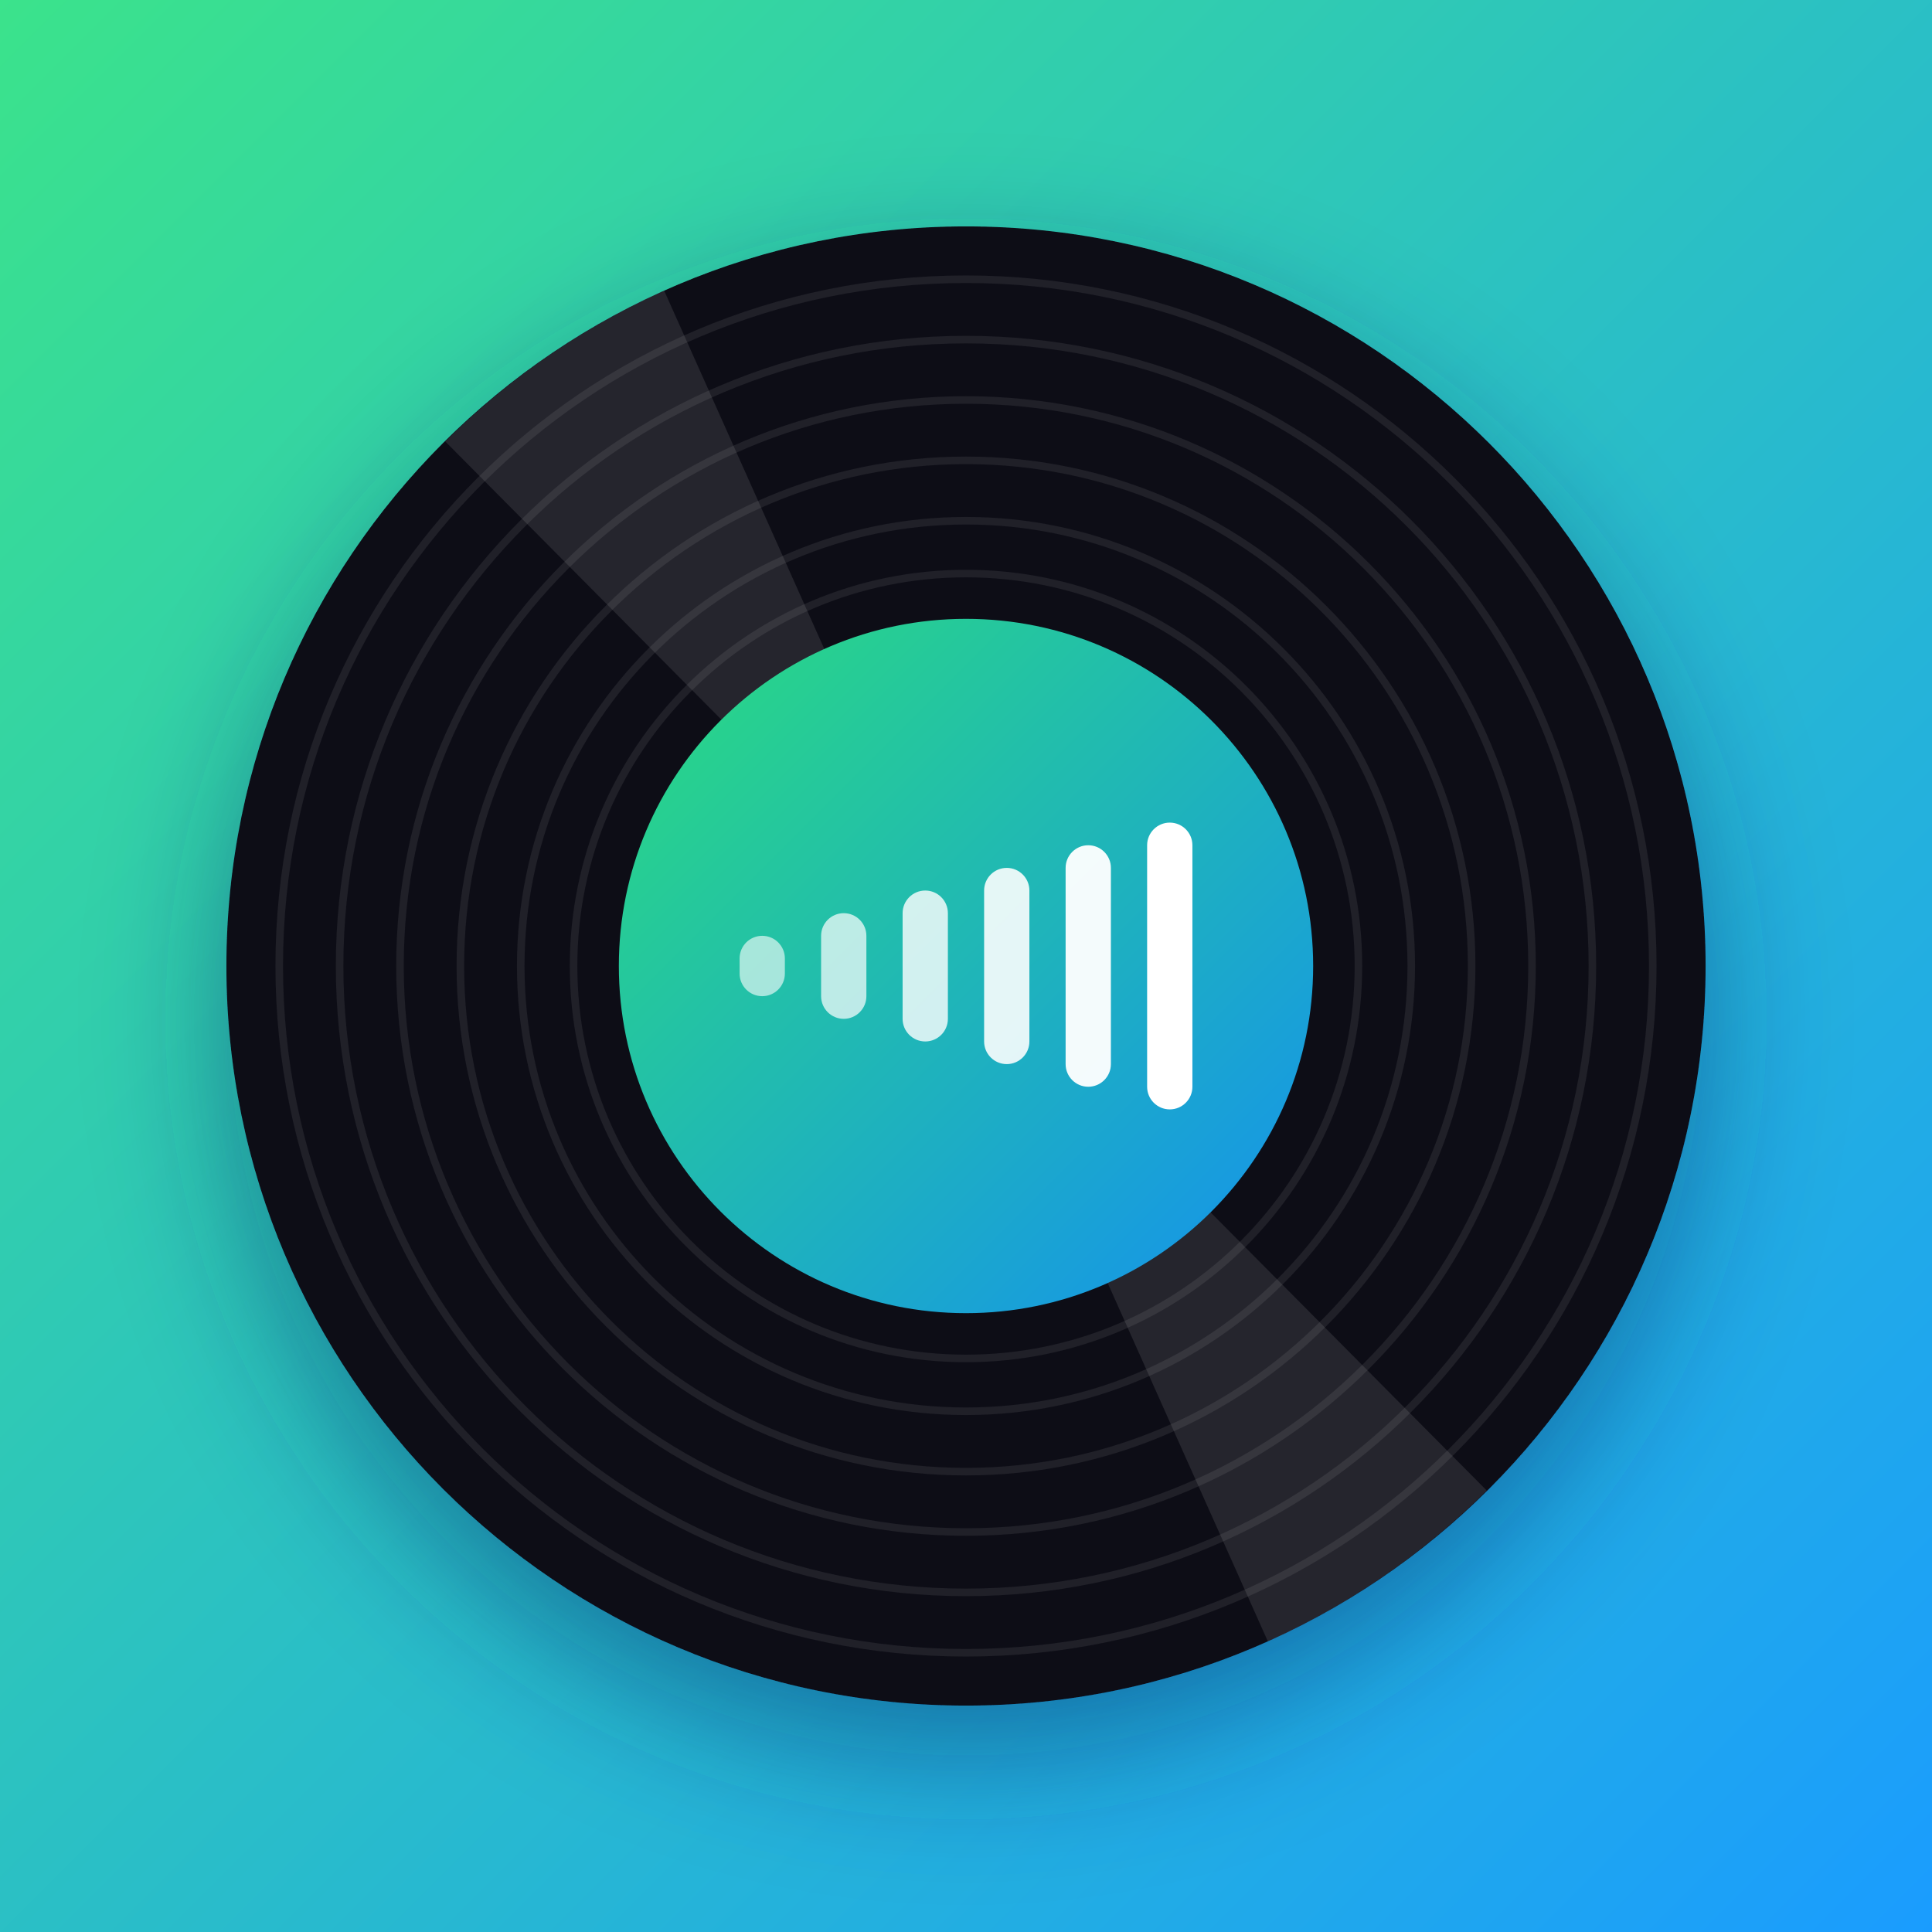
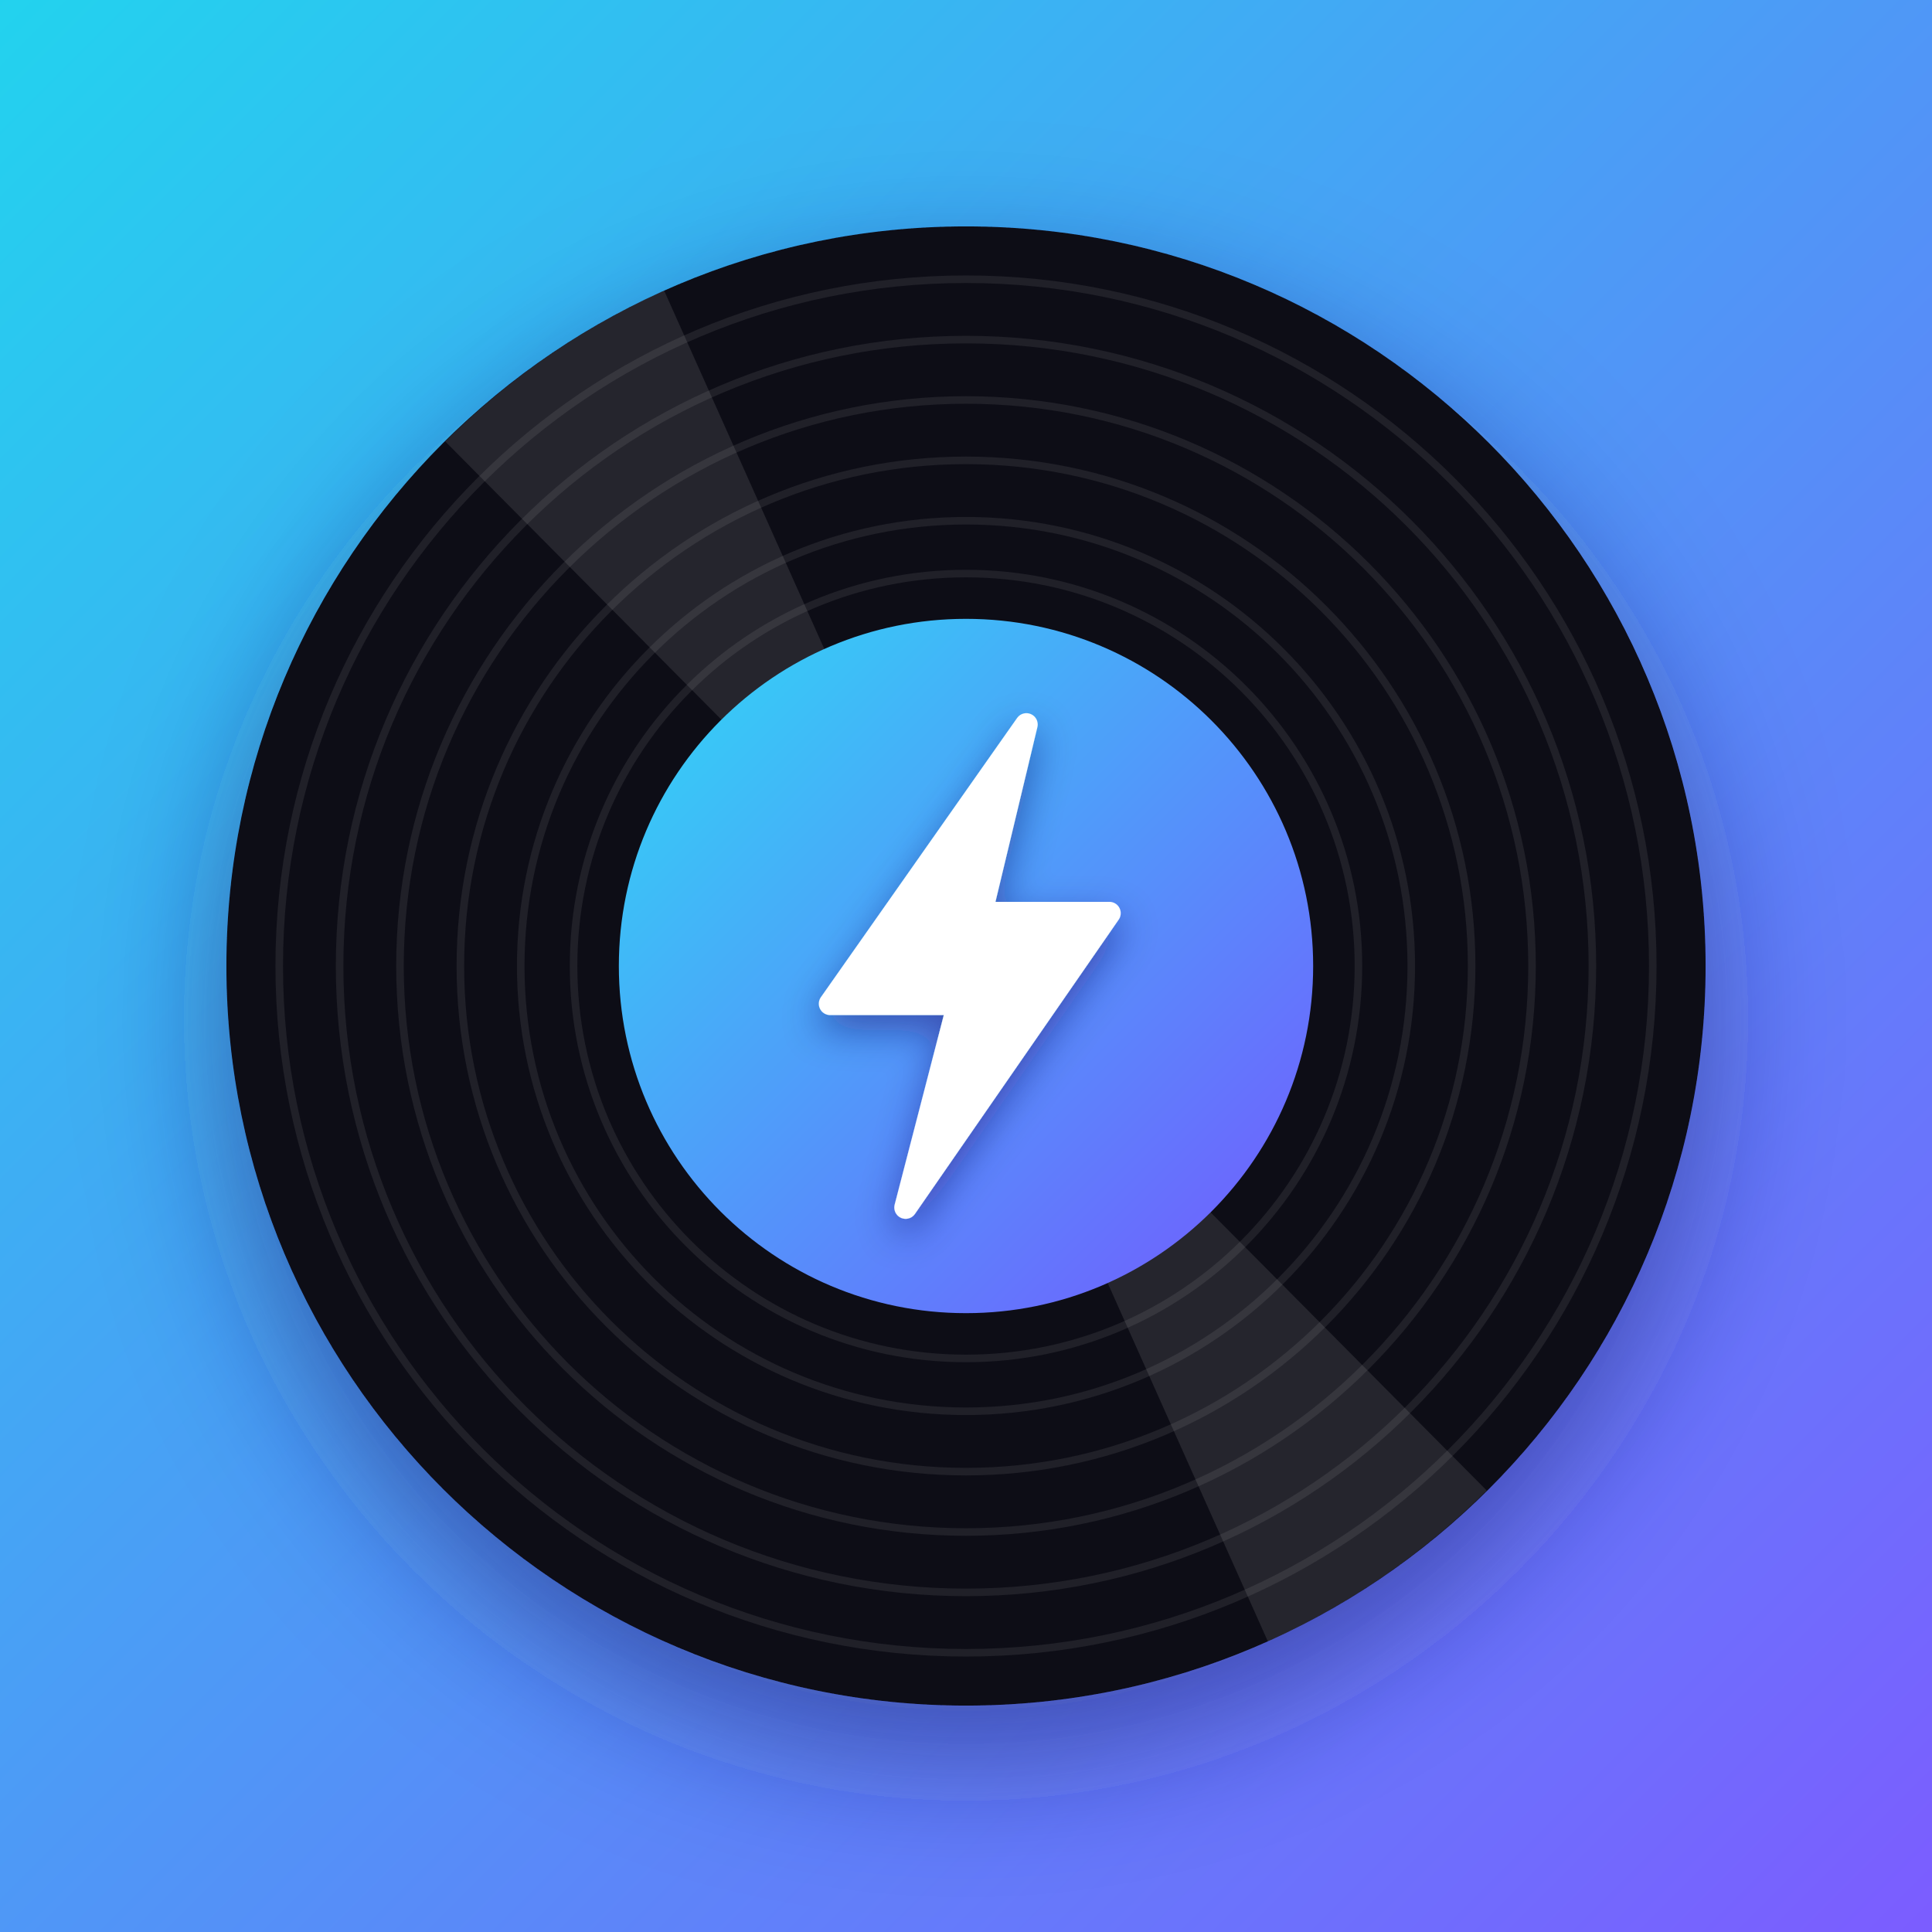
<svg xmlns="http://www.w3.org/2000/svg" viewBox="0 0 512 512" width="100%" height="100%">
  <defs>
    <linearGradient id="bg" x1="0" y1="0" x2="1" y2="1">
-       <stop offset="0" stop-color="#3be38b" />
-       <stop offset="1" stop-color="#1a9cff" />
+       <stop offset="0" stop-color="#22d3ee" />
+       <stop offset="1" stop-color="#7c5cff" />
    </linearGradient>
    <linearGradient id="lab" x1="0" y1="0" x2="1" y2="1">
-       <stop offset="0" stop-color="#2bdc7e" />
-       <stop offset="1" stop-color="#1490f0" />
+       <stop offset="0" stop-color="#2fd9f5" />
+       <stop offset="1" stop-color="#7457ff" />
    </linearGradient>
    <filter id="sh" x="-30%" y="-30%" width="160%" height="160%">
-       <feDropShadow dx="0" dy="14" stdDeviation="18" flood-color="#06306a" flood-opacity=".45" />
+       <feDropShadow dx="0" dy="14" stdDeviation="18" flood-color="#241a6b" flood-opacity=".5" />
+     </filter>
+     <filter id="bs" x="-30%" y="-30%" width="160%" height="160%">
+       <feDropShadow dx="0" dy="4" stdDeviation="5" flood-color="#1b1060" flood-opacity=".45" />
    </filter>
  </defs>
  <rect width="512" height="512" fill="url(#bg)" />
  <g filter="url(#sh)">
    <circle cx="256" cy="256" r="196" fill="#111114" />
  </g>
  <g fill="none" stroke="#fff" stroke-opacity=".08" stroke-width="2">
    <circle cx="256" cy="256" r="182" />
    <circle cx="256" cy="256" r="166" />
    <circle cx="256" cy="256" r="150" />
    <circle cx="256" cy="256" r="134" />
    <circle cx="256" cy="256" r="118" />
    <circle cx="256" cy="256" r="104" />
  </g>
  <path d="M256 256 L118 117 A196 196 0 0 1 176 77 Z" fill="#fff" fill-opacity=".1" />
  <path d="M256 256 L394 395 A196 196 0 0 1 336 435 Z" fill="#fff" fill-opacity=".1" />
  <circle cx="256" cy="256" r="92" fill="url(#lab)" />
-   <g fill="#fff">
-     <rect x="196" y="248" width="12" height="16" rx="6" opacity=".6" />
-     <rect x="217.6" y="242" width="12" height="28" rx="6" opacity=".7" />
-     <rect x="239.2" y="236" width="12" height="40" rx="6" opacity=".8" />
-     <rect x="260.8" y="230" width="12" height="52" rx="6" opacity=".88" />
-     <rect x="282.4" y="224" width="12" height="64" rx="6" opacity=".95" />
-     <rect x="304" y="218" width="12" height="76" rx="6" />
-   </g>
+   <path filter="url(#bs)" fill="#fff" stroke="#fff" stroke-width="6" stroke-linejoin="round" d="M272 192 L220 266 H254 L240 320 L294 242 H260 Z" />
</svg>
